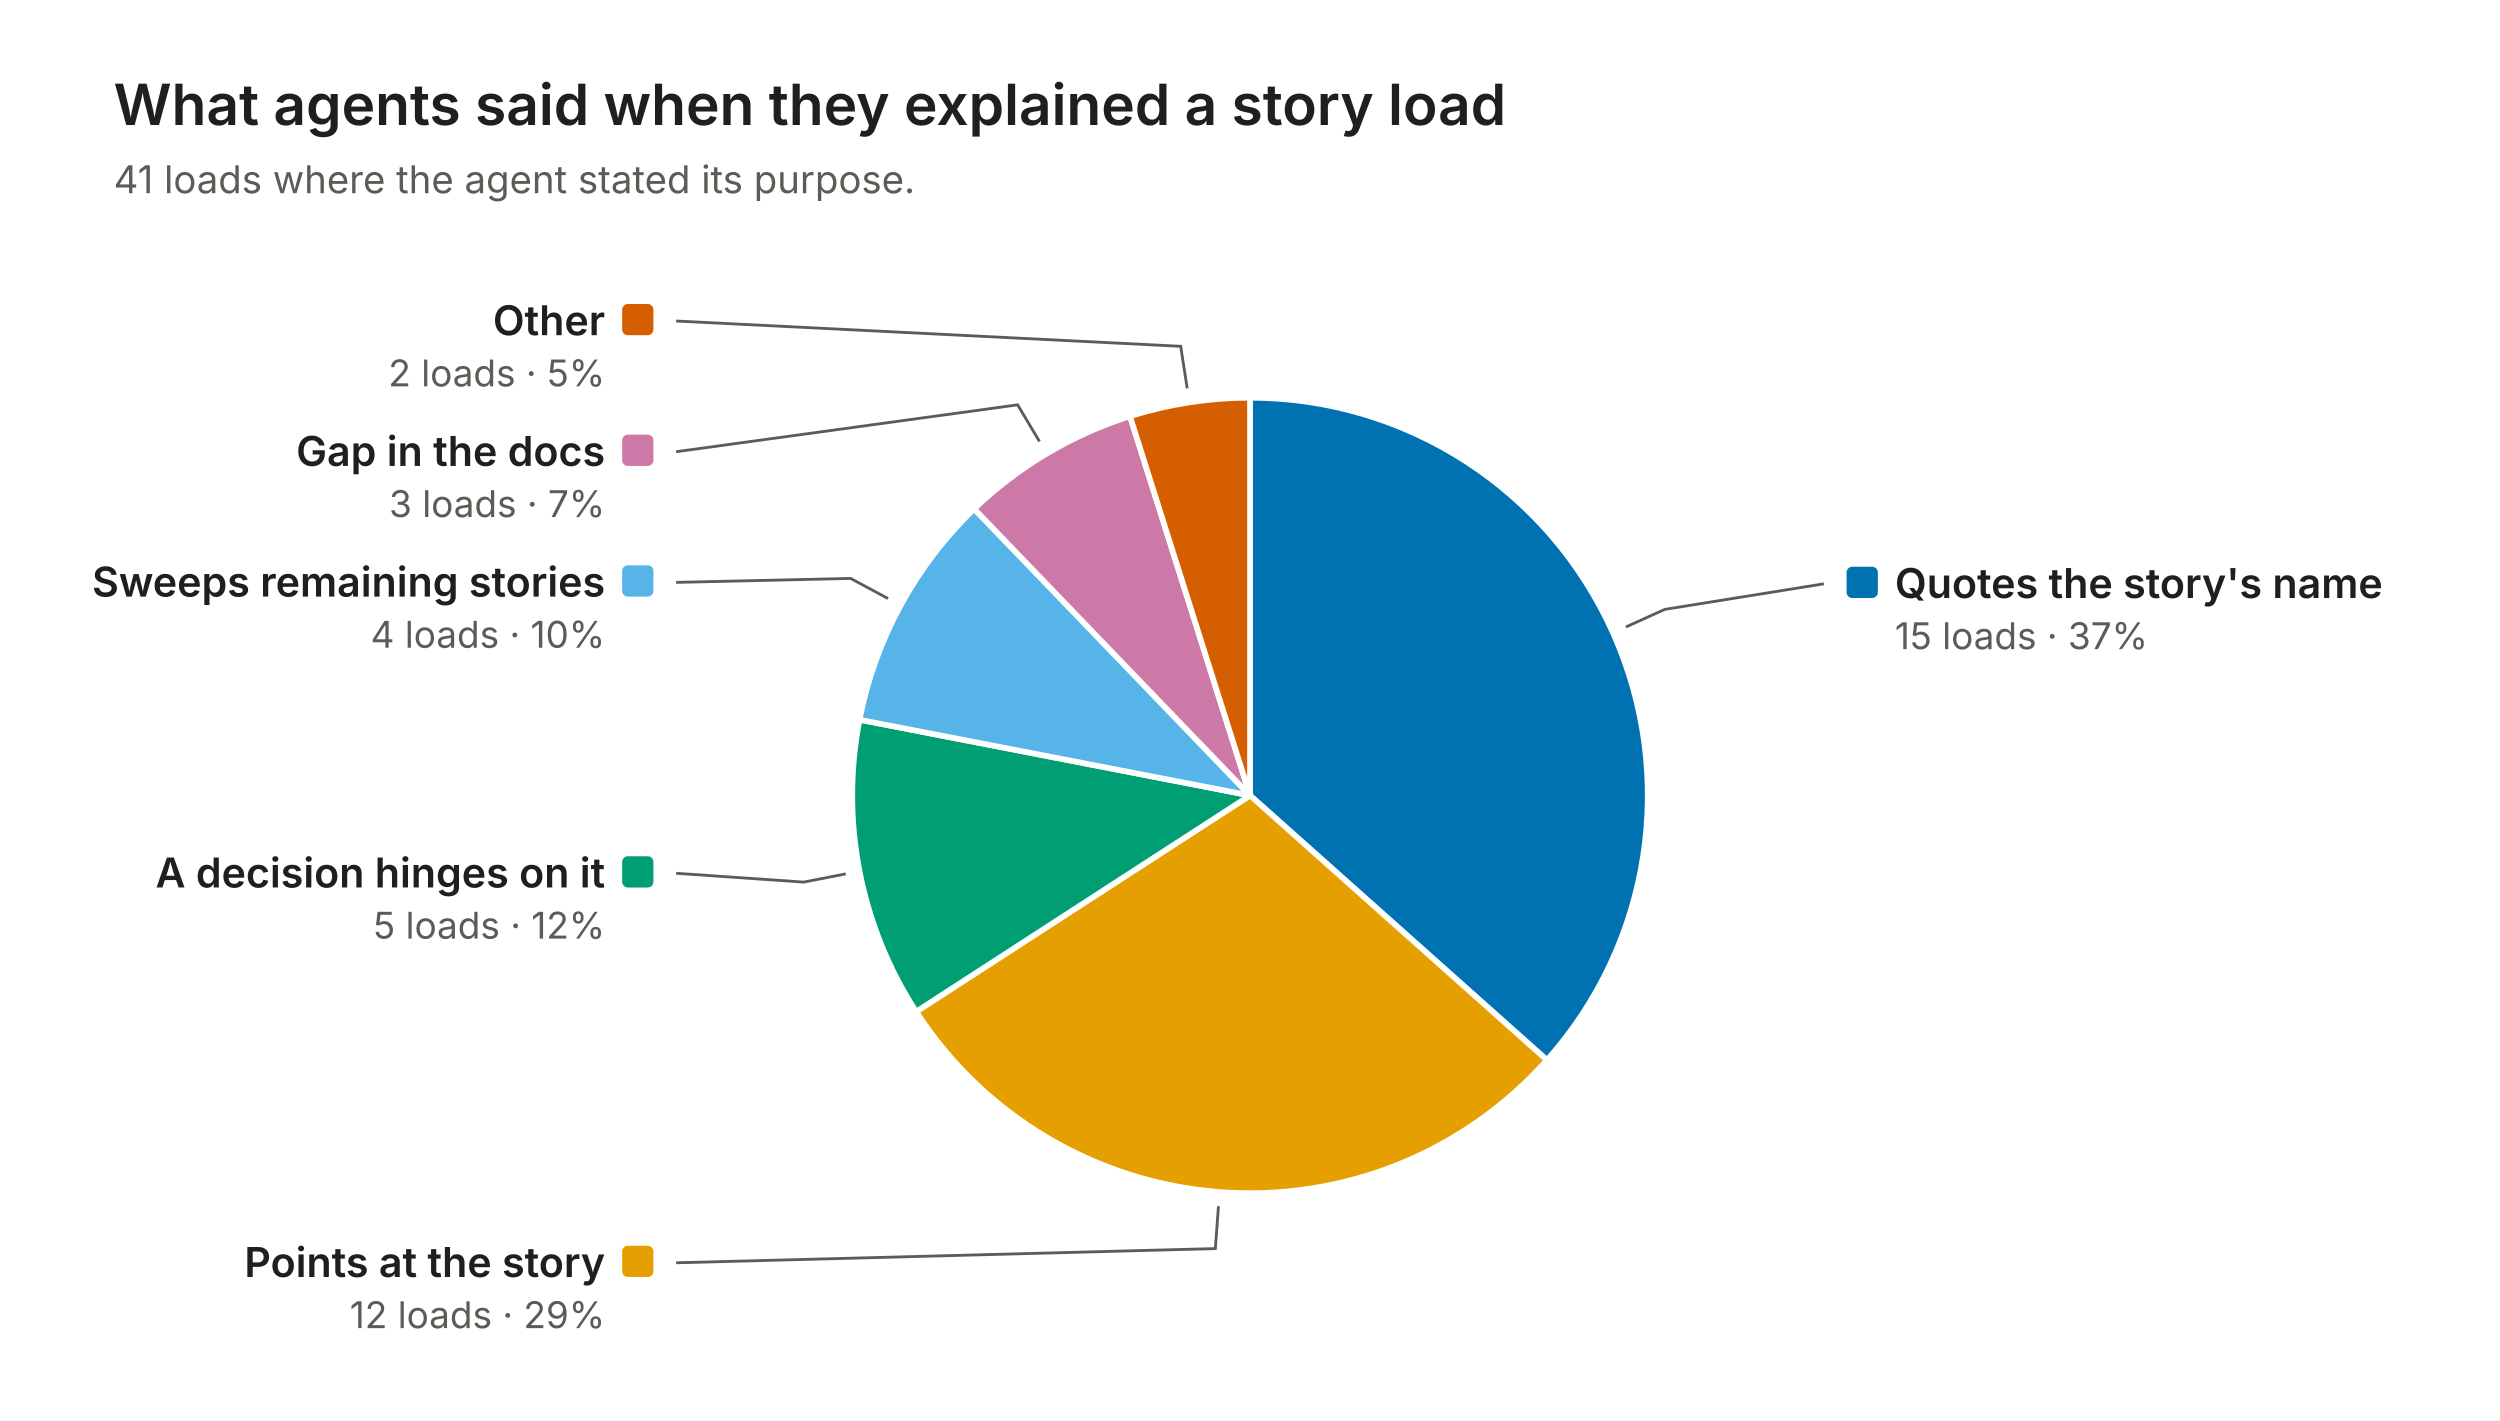
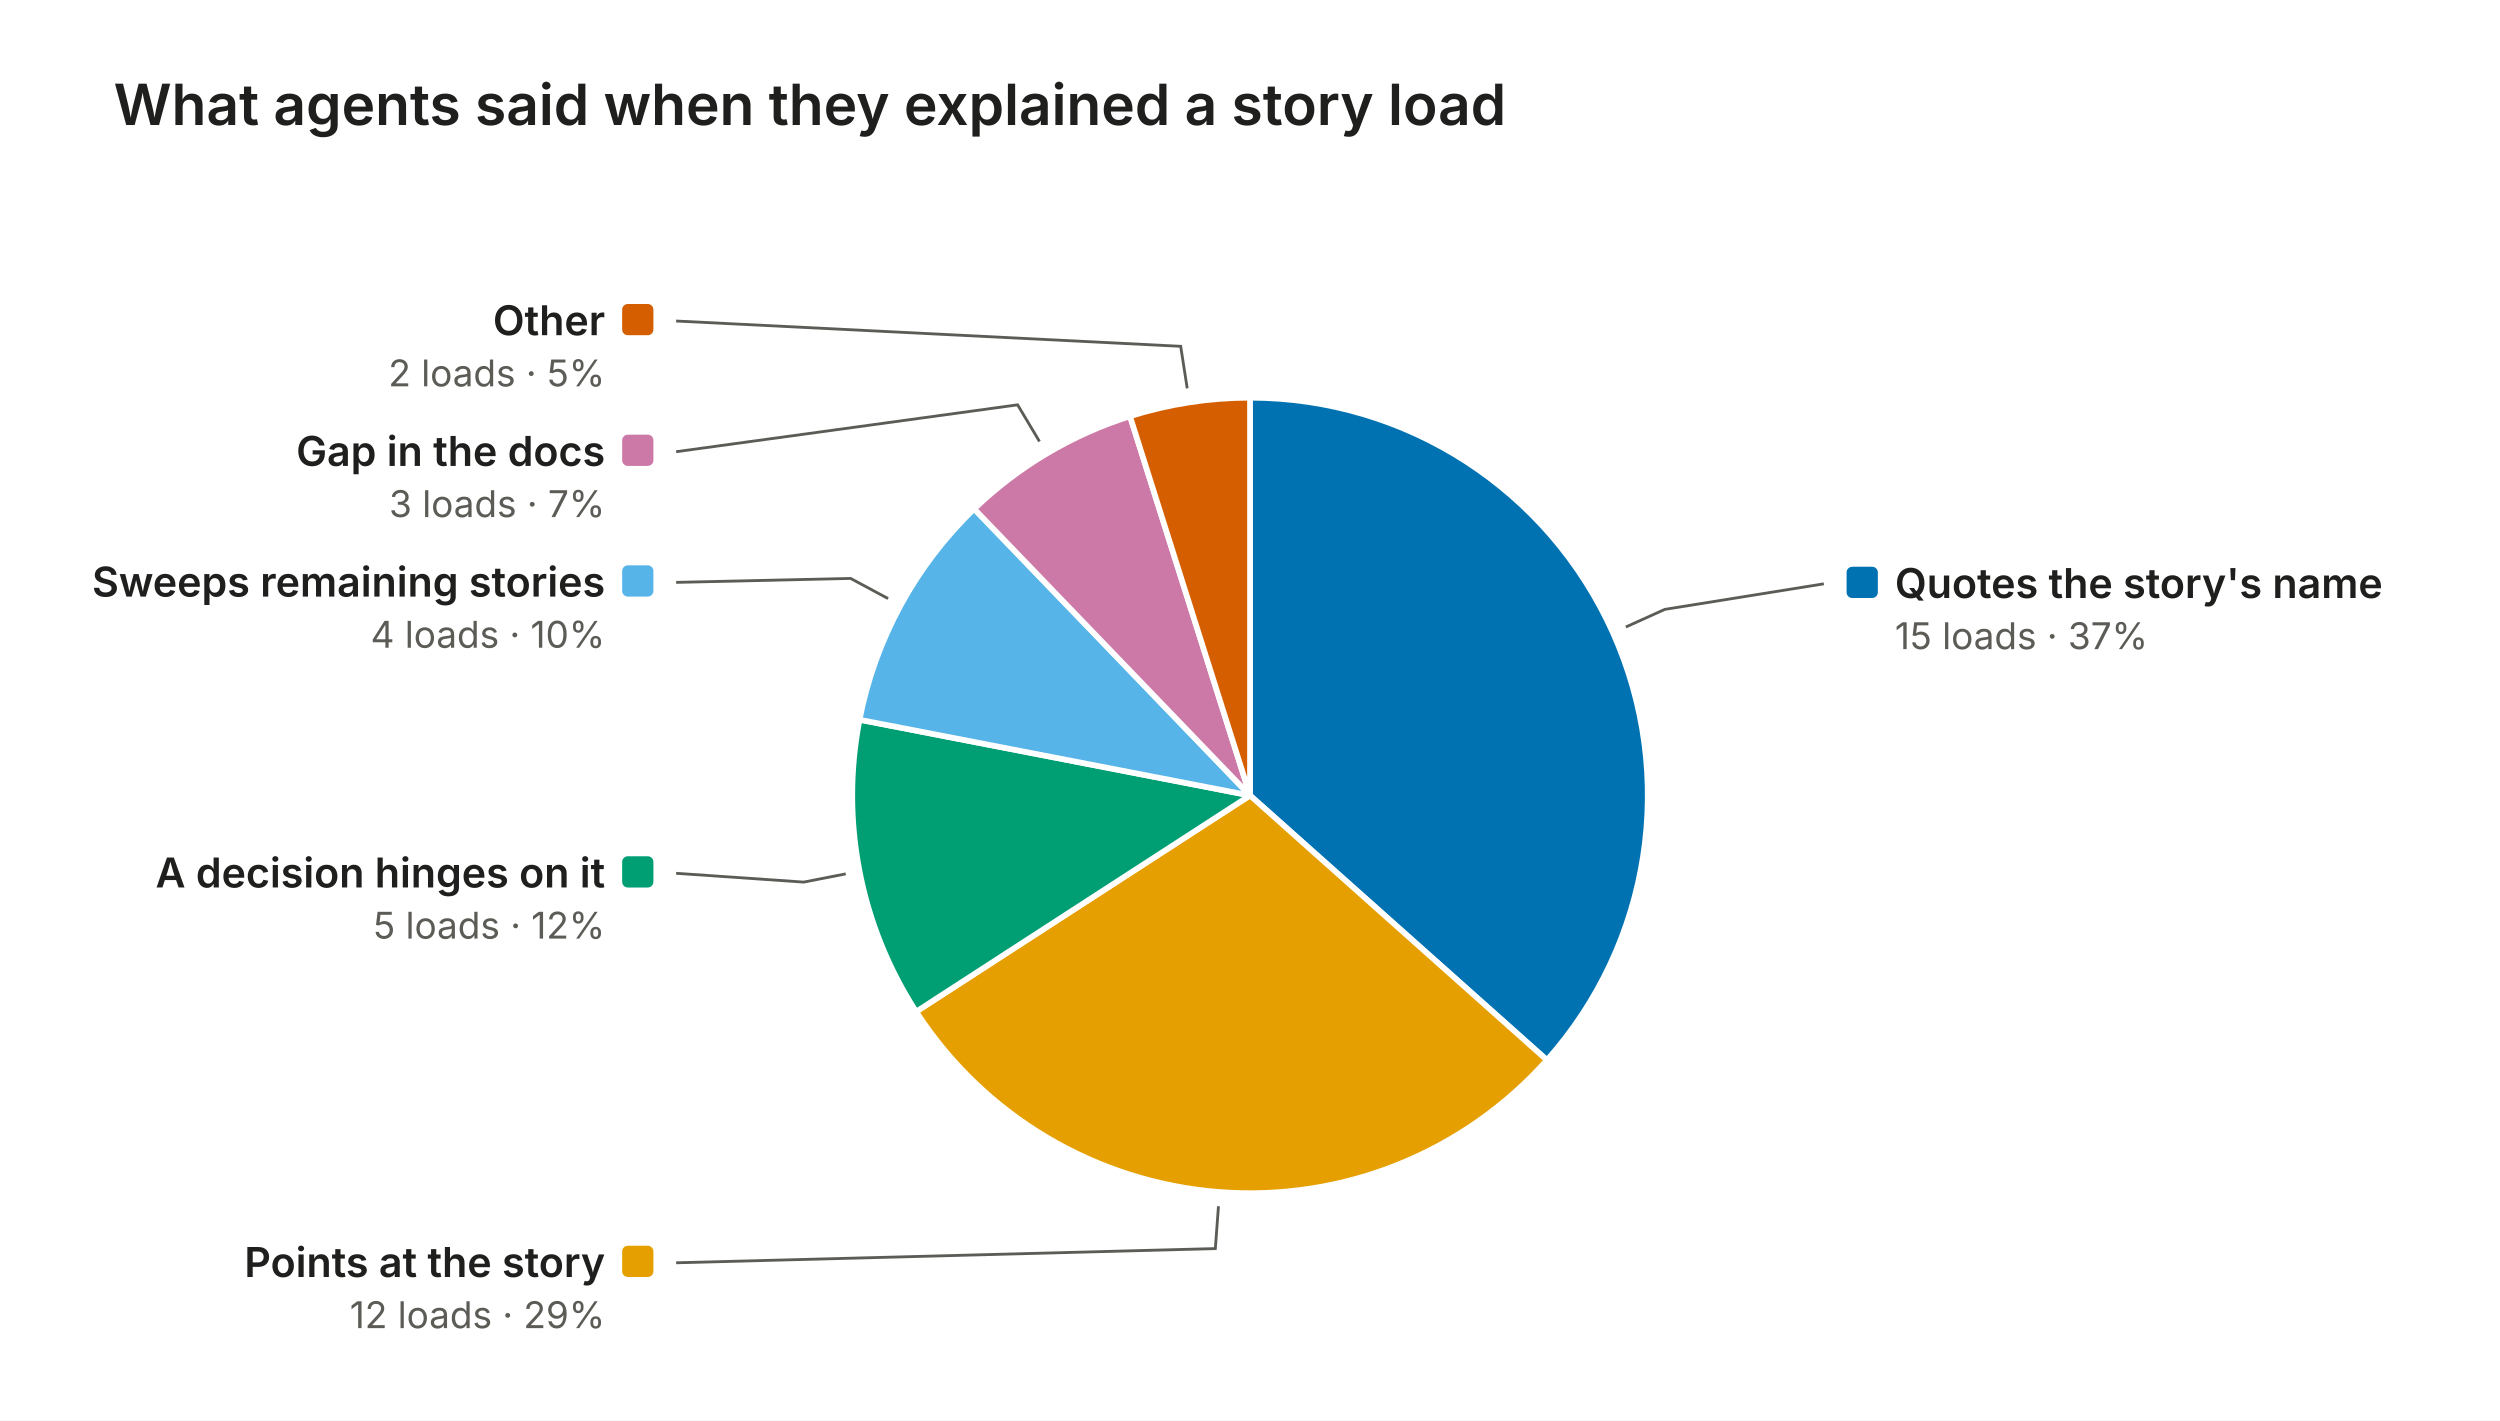
<svg xmlns="http://www.w3.org/2000/svg" viewBox="0 0 880 500" width="880" height="500" font-family="Inter, 'Helvetica Neue', Arial, sans-serif" role="img">
  <rect id="background" width="880" height="500" fill="#ffffff" />
  <text id="title" x="40" y="44" font-size="20" font-weight="600" fill="#1f1f1e">What agents said when they explained a story load</text>
-   <text id="subtitle" x="40" y="68" font-size="13.5" fill="#5c5b56">41 loads where the agent stated its purpose.</text>
  <g id="slices" stroke="#ffffff" stroke-width="2" stroke-linejoin="round">
    <path id="slice-quotes-the-story-s-name" d="M440.0,280.0 L440.00,140.00 A140,140 0 0 1 544.52,373.15 Z" fill="#0072B2" />
    <path id="slice-points-at-the-story" d="M440.0,280.0 L544.52,373.15 A140,140 0 0 1 322.49,356.10 Z" fill="#E69F00" />
    <path id="slice-a-decision-hinges-on-it" d="M440.0,280.0 L322.49,356.10 A140,140 0 0 1 302.56,253.35 Z" fill="#009E73" />
    <path id="slice-sweeps-remaining-stories" d="M440.0,280.0 L302.56,253.35 A140,140 0 0 1 342.92,179.13 Z" fill="#56B4E9" />
    <path id="slice-gap-in-the-docs" d="M440.0,280.0 L342.92,179.13 A140,140 0 0 1 397.76,146.52 Z" fill="#CC79A7" />
    <path id="slice-other" d="M440.0,280.0 L397.76,146.52 A140,140 0 0 1 440.00,140.00 Z" fill="#D55E00" />
  </g>
  <g id="leaders" fill="none" stroke="#5c5b56" stroke-width="1">
    <polyline points="572.3,220.7 586.0,214.5 642.0,205.5" />
    <polyline points="428.9,424.6 427.8,439.5 238.0,444.5" />
    <polyline points="297.7,307.6 282.9,310.5 238.0,307.4" />
    <polyline points="312.6,210.7 299.4,203.6 238.0,205.0" />
    <polyline points="365.9,155.4 358.2,142.5 238.0,159.0" />
    <polyline points="417.9,136.7 415.6,121.9 238.0,113.0" />
  </g>
  <g id="labels">
    <g id="label-quotes-the-story-s-name">
      <rect x="650.0" y="199.5" width="11" height="11" rx="2" fill="#0072B2" />
      <text x="667.0" y="210.5" font-size="14.5" font-weight="600" fill="#1f1f1e" text-anchor="start">Quotes the story's name</text>
      <text x="667.0" y="228.5" font-size="13" fill="#5c5b56" text-anchor="start">15 loads · 37%</text>
    </g>
    <g id="label-points-at-the-story">
      <rect x="219.0" y="438.5" width="11" height="11" rx="2" fill="#E69F00" />
      <text x="213.0" y="449.5" font-size="14.5" font-weight="600" fill="#1f1f1e" text-anchor="end">Points at the story</text>
      <text x="213.0" y="467.5" font-size="13" fill="#5c5b56" text-anchor="end">12 loads · 29%</text>
    </g>
    <g id="label-a-decision-hinges-on-it">
      <rect x="219.0" y="301.4" width="11" height="11" rx="2" fill="#009E73" />
      <text x="213.0" y="312.4" font-size="14.5" font-weight="600" fill="#1f1f1e" text-anchor="end">A decision hinges on it</text>
      <text x="213.0" y="330.4" font-size="13" fill="#5c5b56" text-anchor="end">5 loads · 12%</text>
    </g>
    <g id="label-sweeps-remaining-stories">
      <rect x="219.0" y="199.0" width="11" height="11" rx="2" fill="#56B4E9" />
      <text x="213.0" y="210.0" font-size="14.5" font-weight="600" fill="#1f1f1e" text-anchor="end">Sweeps remaining stories</text>
      <text x="213.0" y="228.0" font-size="13" fill="#5c5b56" text-anchor="end">4 loads · 10%</text>
    </g>
    <g id="label-gap-in-the-docs">
      <rect x="219.0" y="153.0" width="11" height="11" rx="2" fill="#CC79A7" />
      <text x="213.0" y="164.0" font-size="14.5" font-weight="600" fill="#1f1f1e" text-anchor="end">Gap in the docs</text>
      <text x="213.0" y="182.0" font-size="13" fill="#5c5b56" text-anchor="end">3 loads · 7%</text>
    </g>
    <g id="label-other">
      <rect x="219.0" y="107.0" width="11" height="11" rx="2" fill="#D55E00" />
      <text x="213.0" y="118.0" font-size="14.5" font-weight="600" fill="#1f1f1e" text-anchor="end">Other</text>
      <text x="213.0" y="136.0" font-size="13" fill="#5c5b56" text-anchor="end">2 loads · 5%</text>
    </g>
  </g>
</svg>
